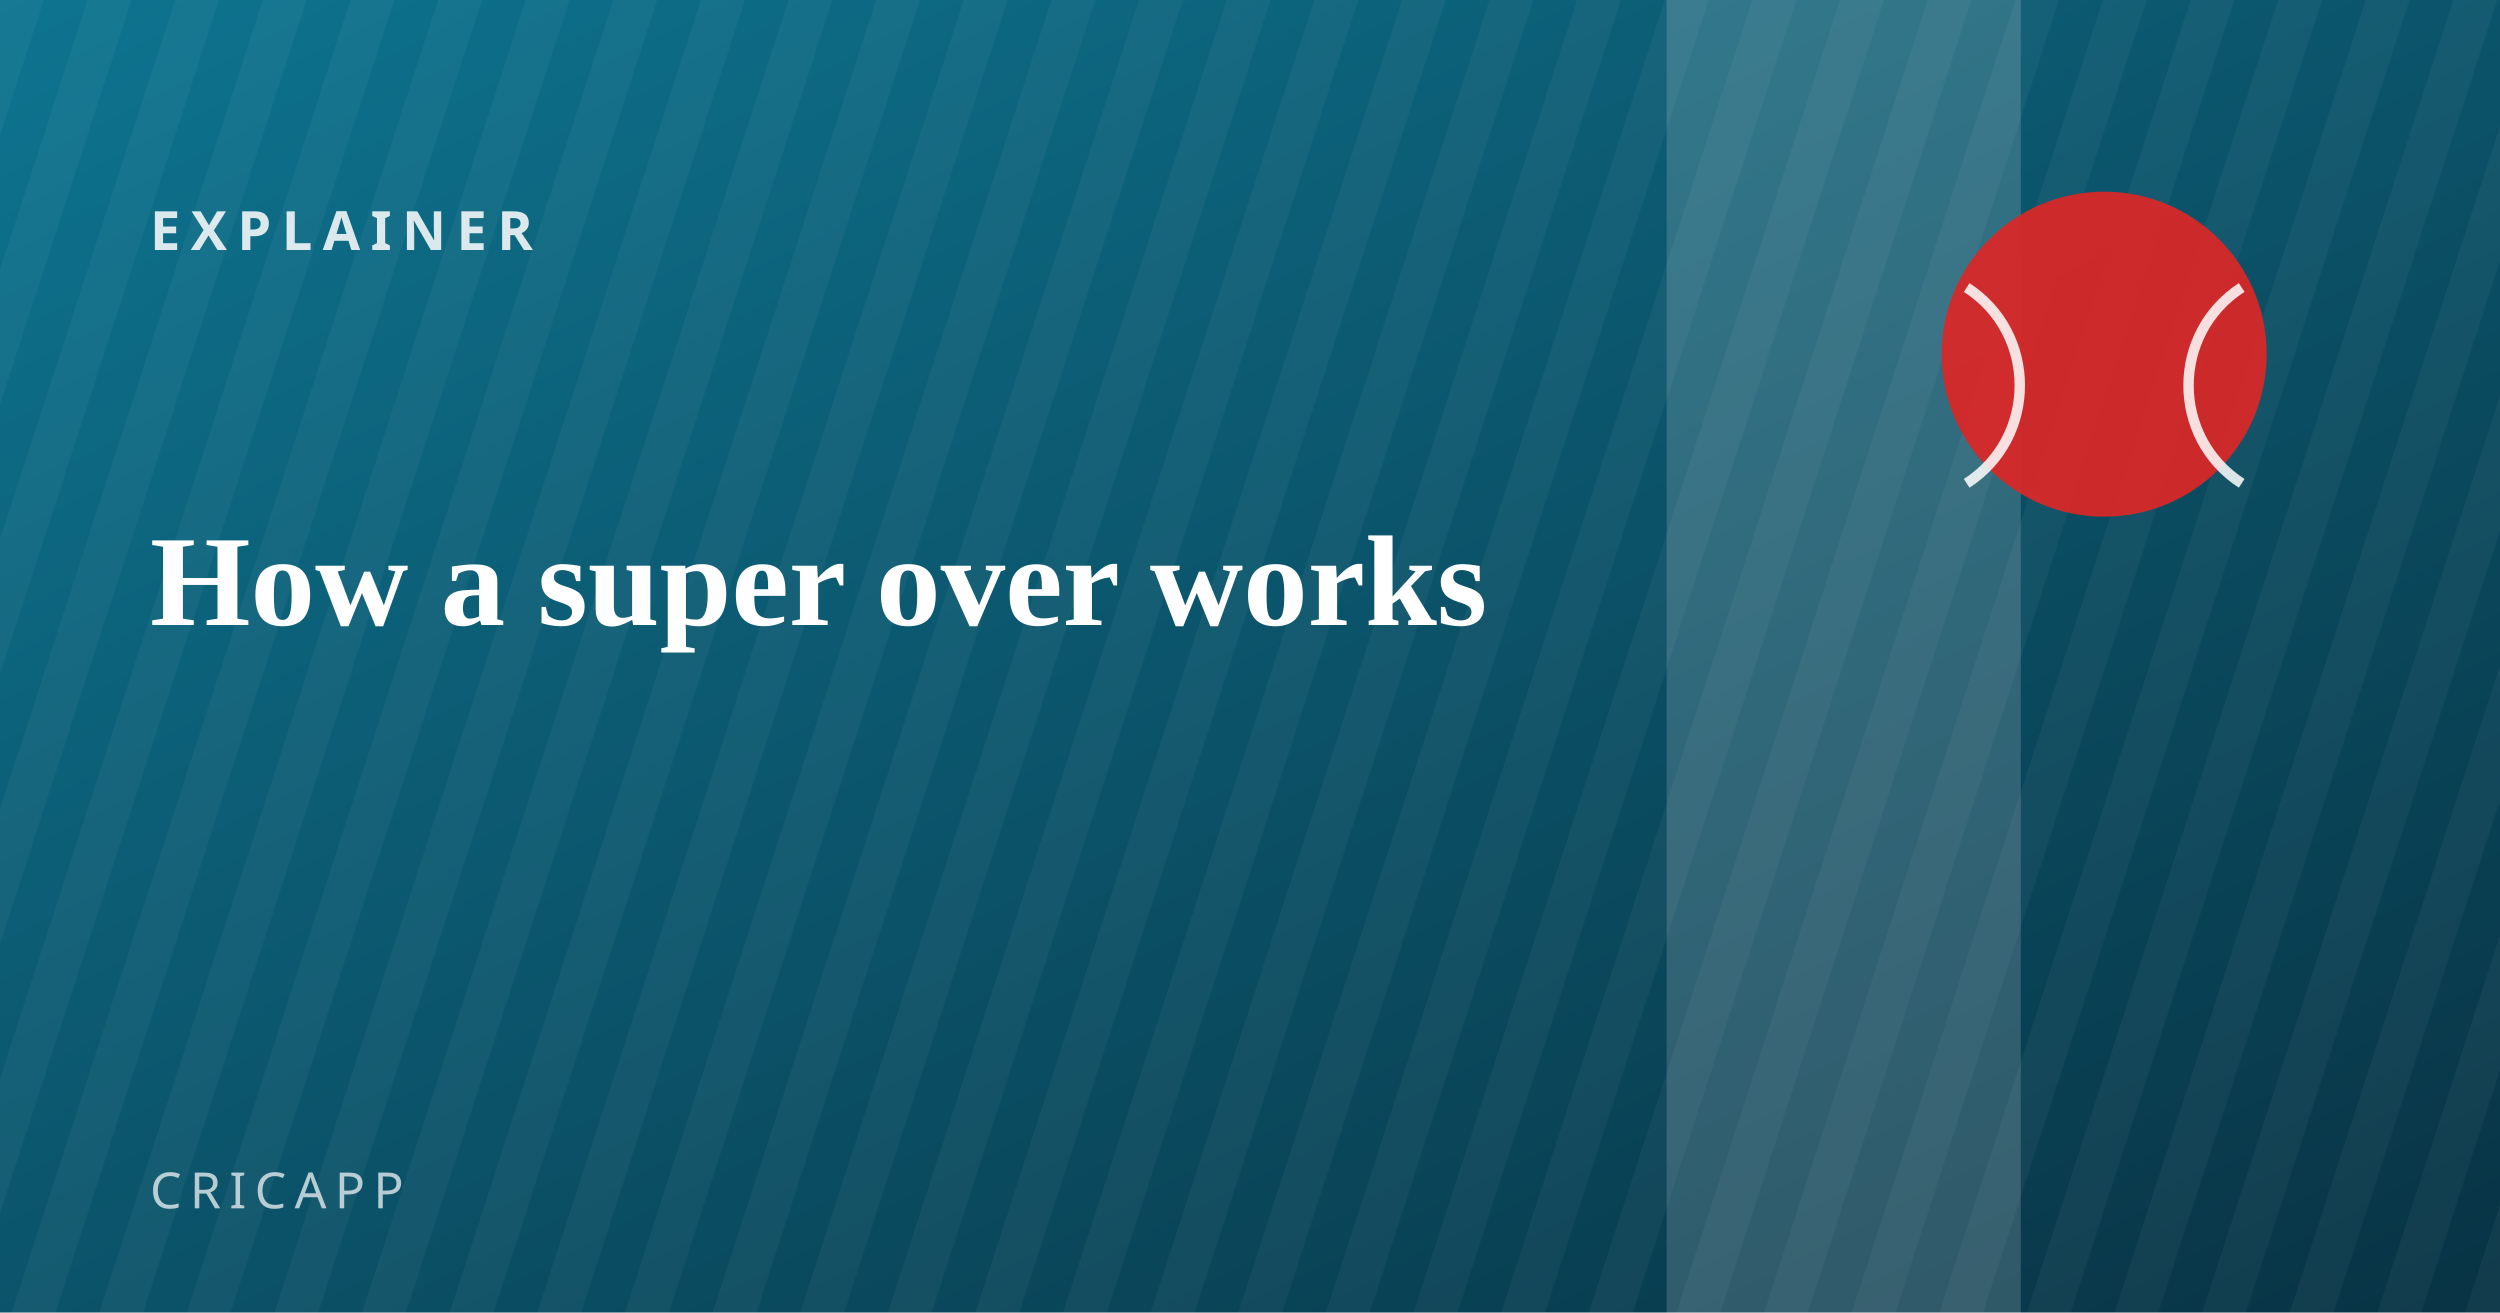
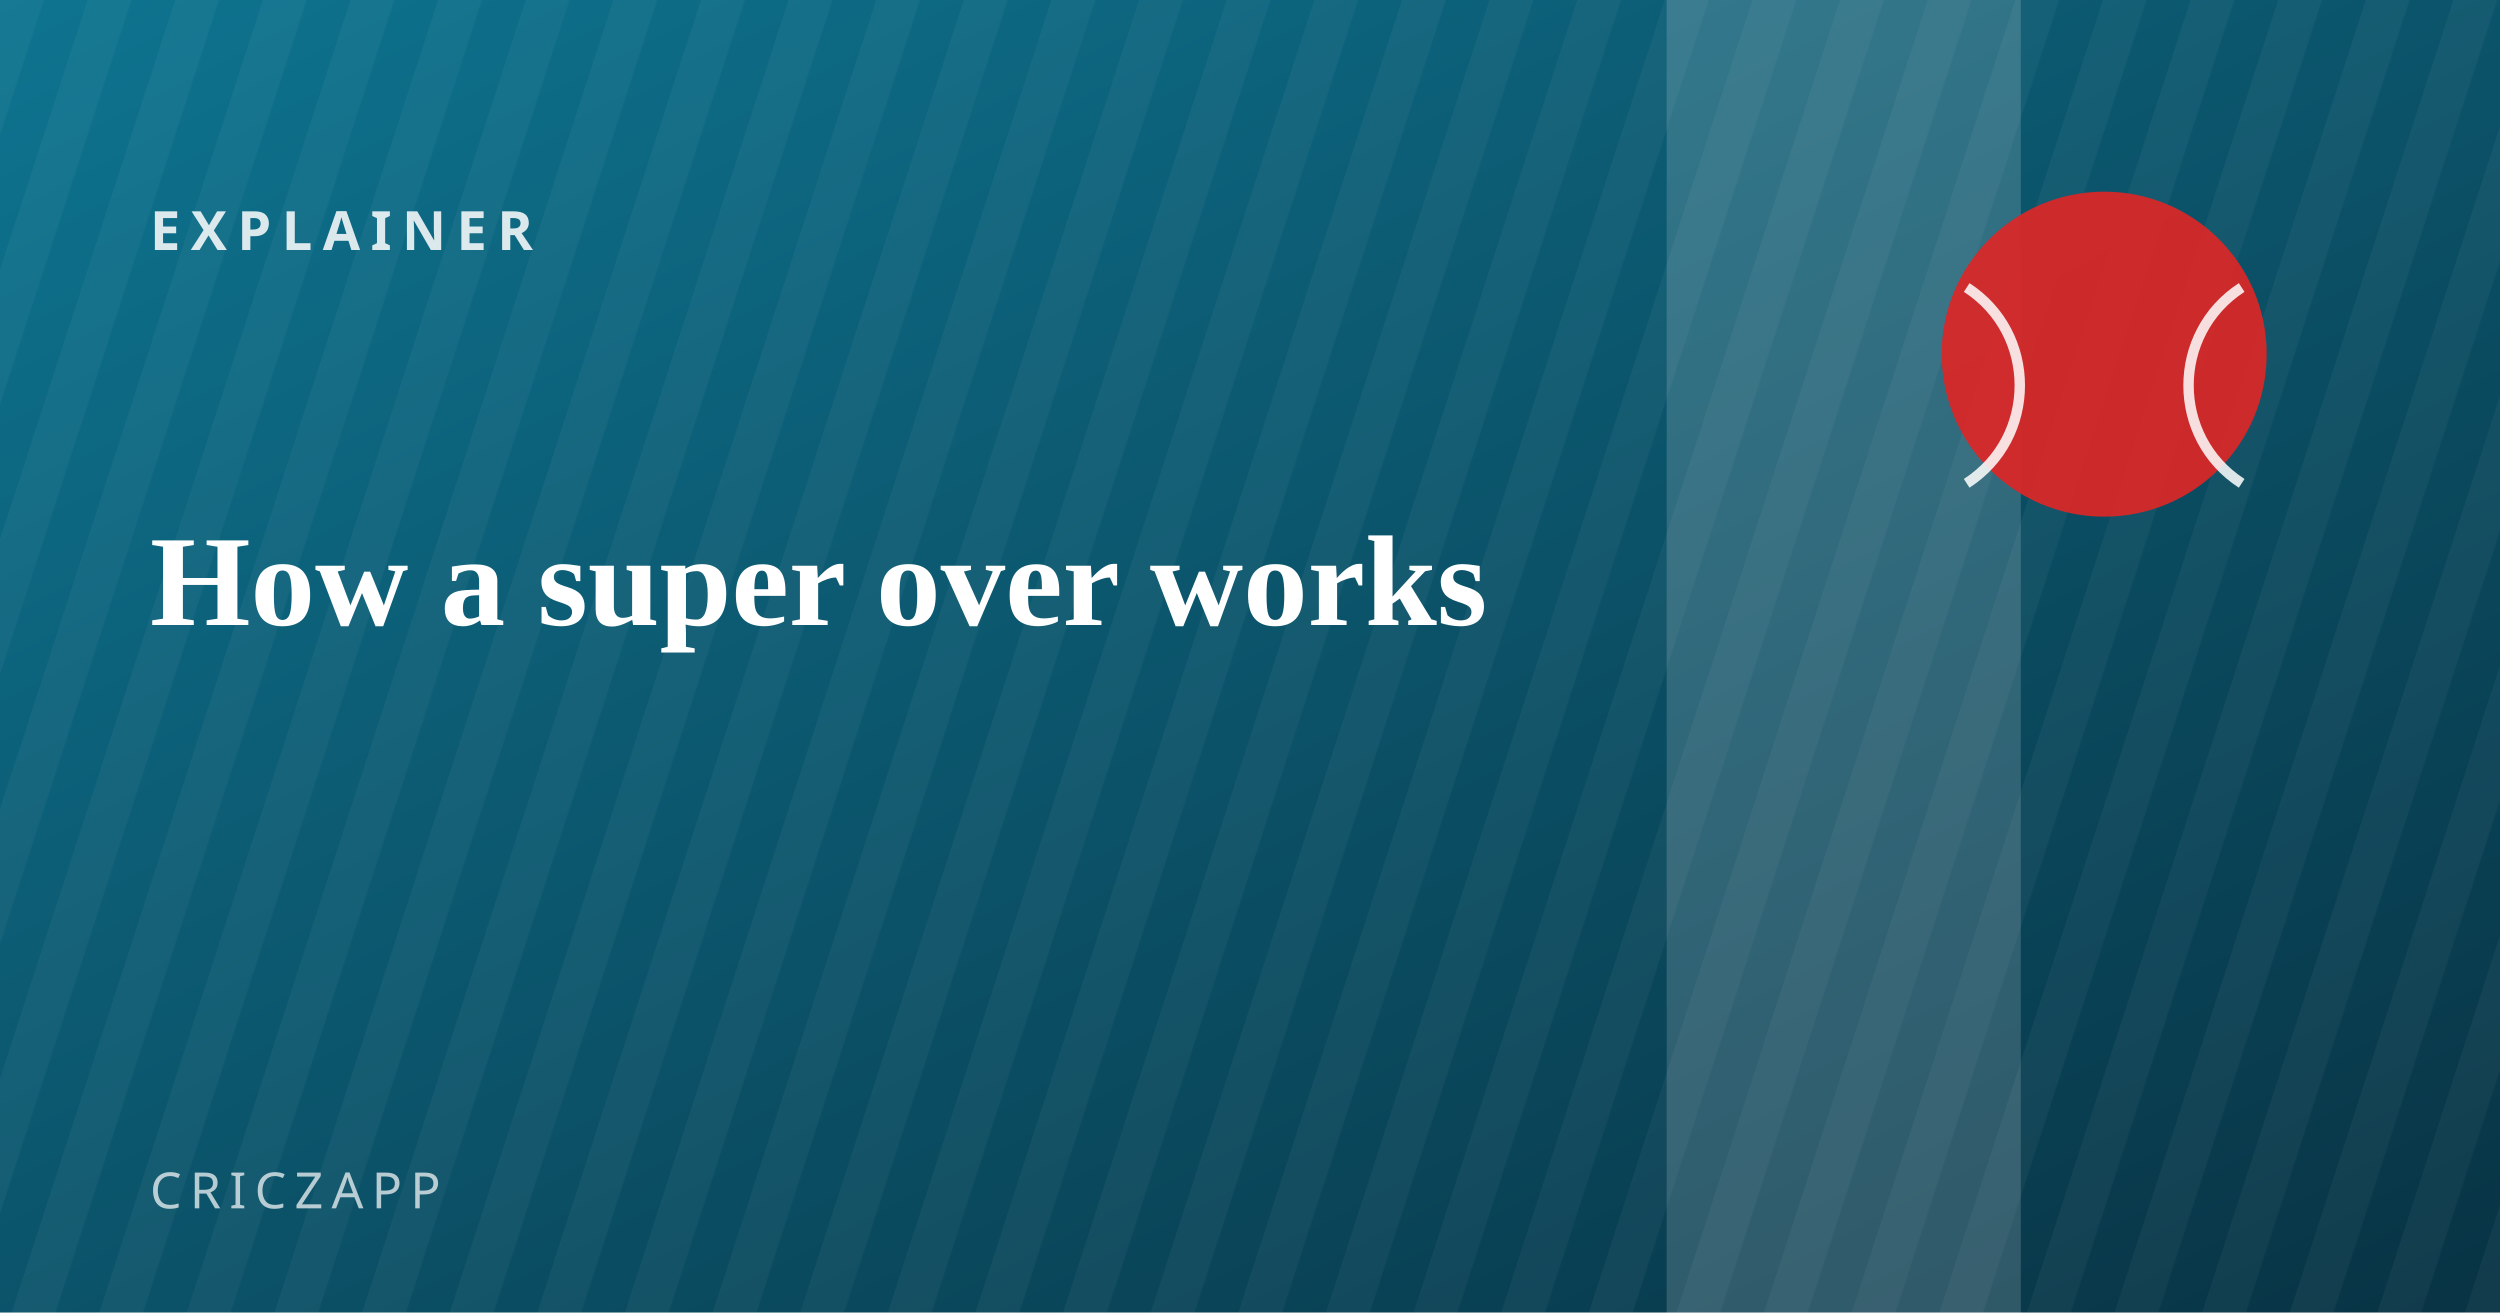
<svg xmlns="http://www.w3.org/2000/svg" viewBox="0 0 1200 630" role="img" aria-label="How a super over works">
  <defs>
    <linearGradient id="g" x1="0" y1="0" x2="1" y2="1">
      <stop offset="0" stop-color="#0e7490" />
      <stop offset="1" stop-color="#083344" />
    </linearGradient>
    <pattern id="s" width="40" height="40" patternUnits="userSpaceOnUse" patternTransform="rotate(18)">
      <rect width="20" height="40" fill="#ffffff" opacity="0.04" />
    </pattern>
  </defs>
  <rect width="1200" height="630" fill="url(#g)" />
  <rect width="1200" height="630" fill="url(#s)" />
  <g opacity="0.16">
    <rect x="800" y="-40" width="170" height="760" rx="14" fill="#fff" />
    <rect x="858" y="40" width="54" height="8" fill="#fff" />
    <rect x="858" y="560" width="54" height="8" fill="#fff" />
  </g>
  <circle cx="1010" cy="170" r="78" fill="#dc2626" opacity="0.92" />
  <path d="M944 138c34 22 34 72 0 94M1076 138c-34 22-34 72 0 94" stroke="#fff" stroke-width="5" fill="none" opacity="0.85" />
  <text x="72" y="120" font-family="system-ui, sans-serif" font-size="26" font-weight="700" letter-spacing="5" fill="#ffffff" opacity="0.85">EXPLAINER</text>
  <text x="72" y="300" font-family="Georgia, 'Times New Roman', serif" font-size="62" font-weight="700" fill="#ffffff">How a super over works</text>
-   <text x="72" y="580" font-family="system-ui, sans-serif" font-size="24" letter-spacing="4" fill="#ffffff" opacity="0.7">CRICAPP</text>
+   <text x="72" y="580" font-family="system-ui, sans-serif" font-size="24" letter-spacing="4" fill="#ffffff" opacity="0.7">CRICZAPP</text>
</svg>
